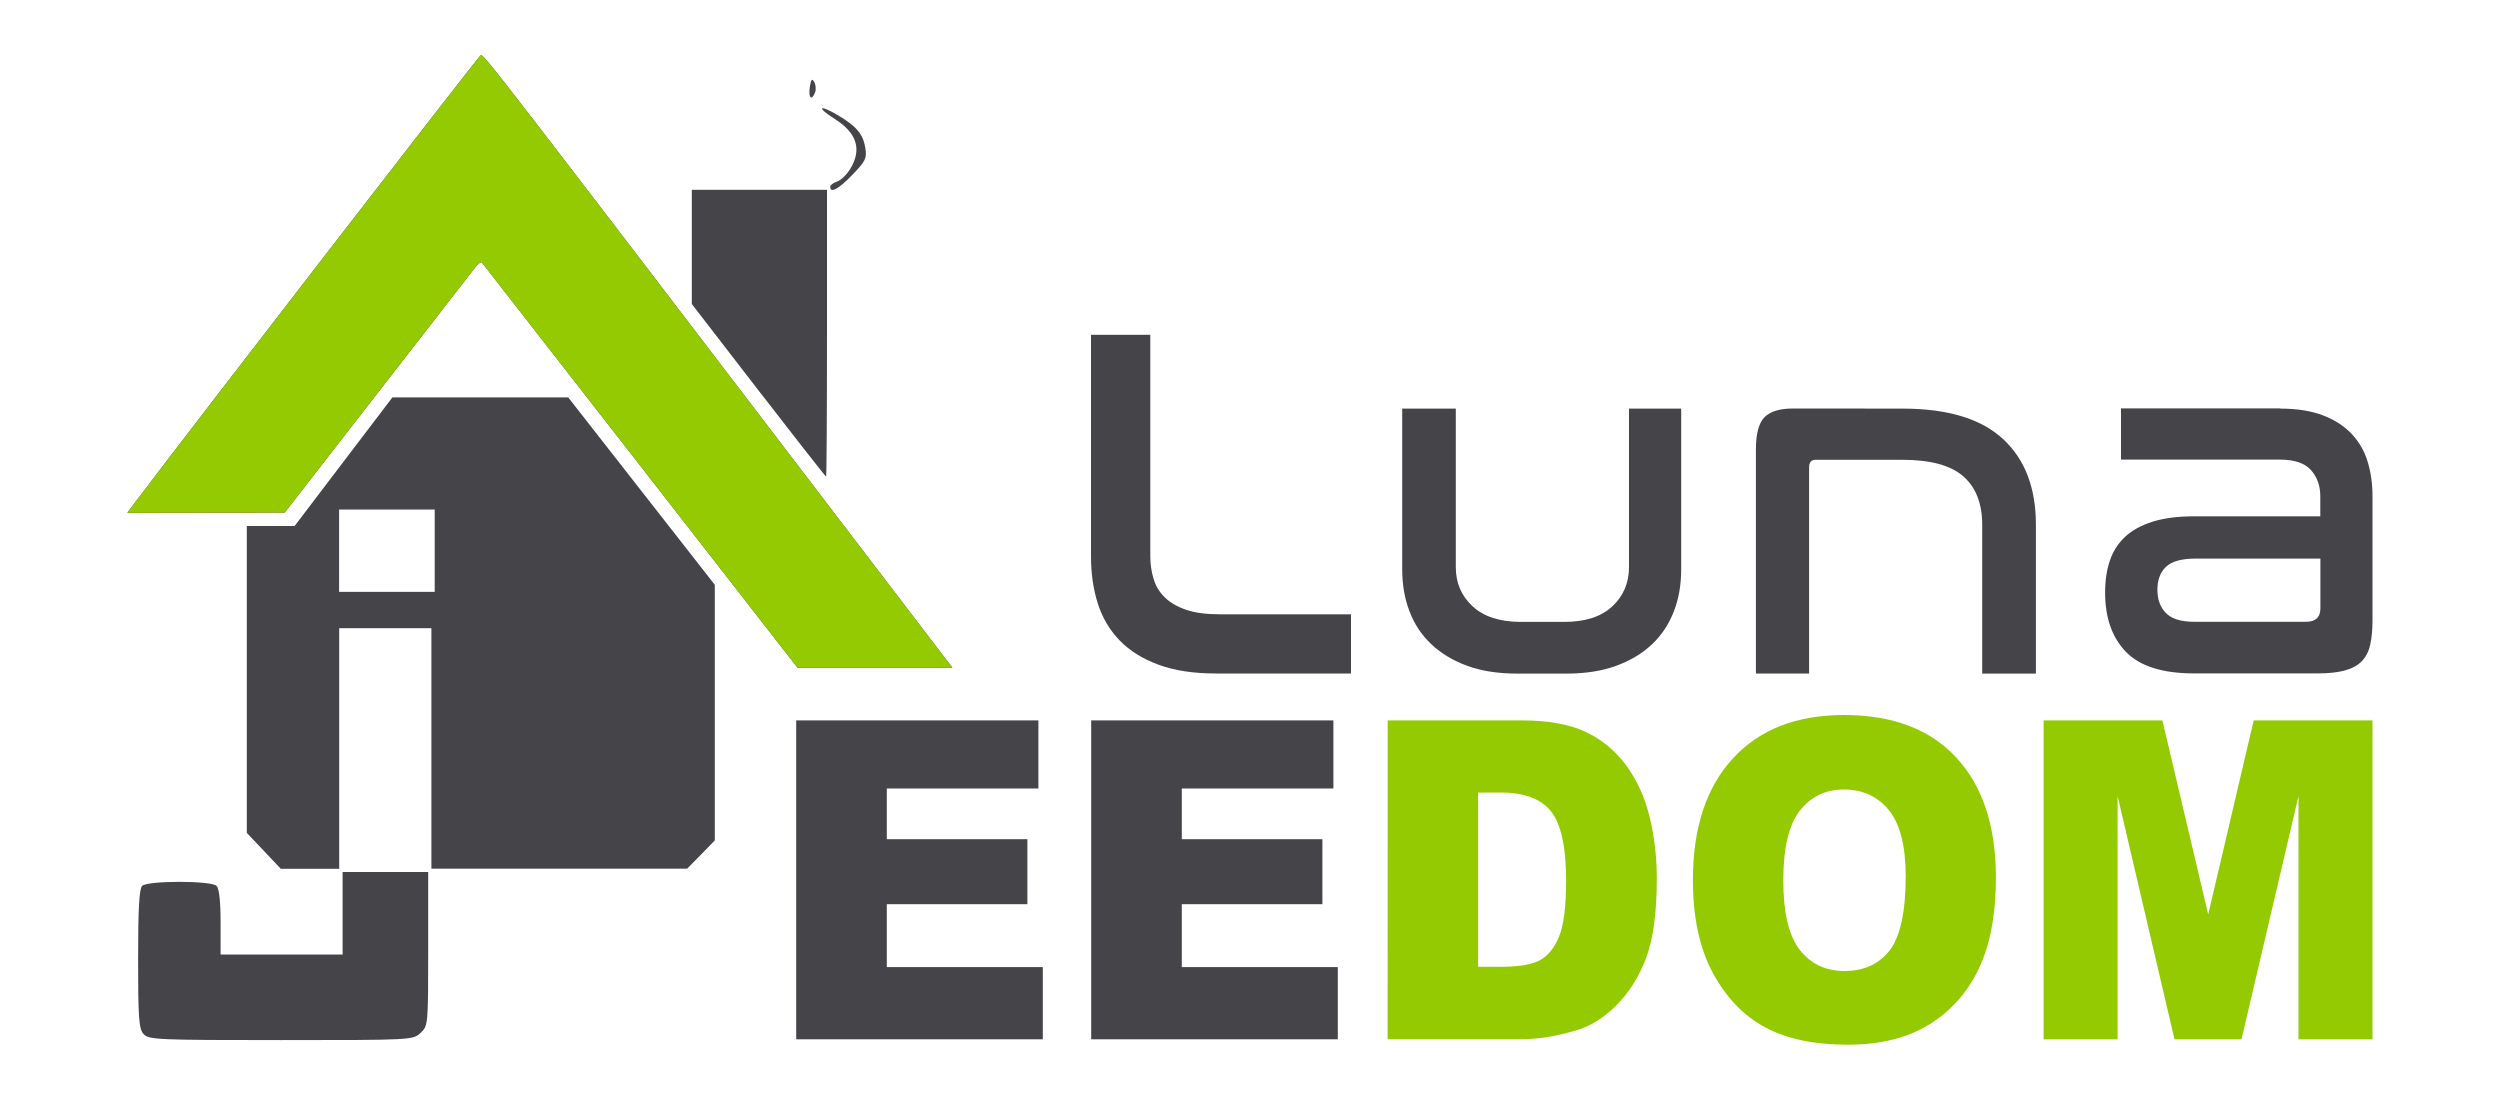
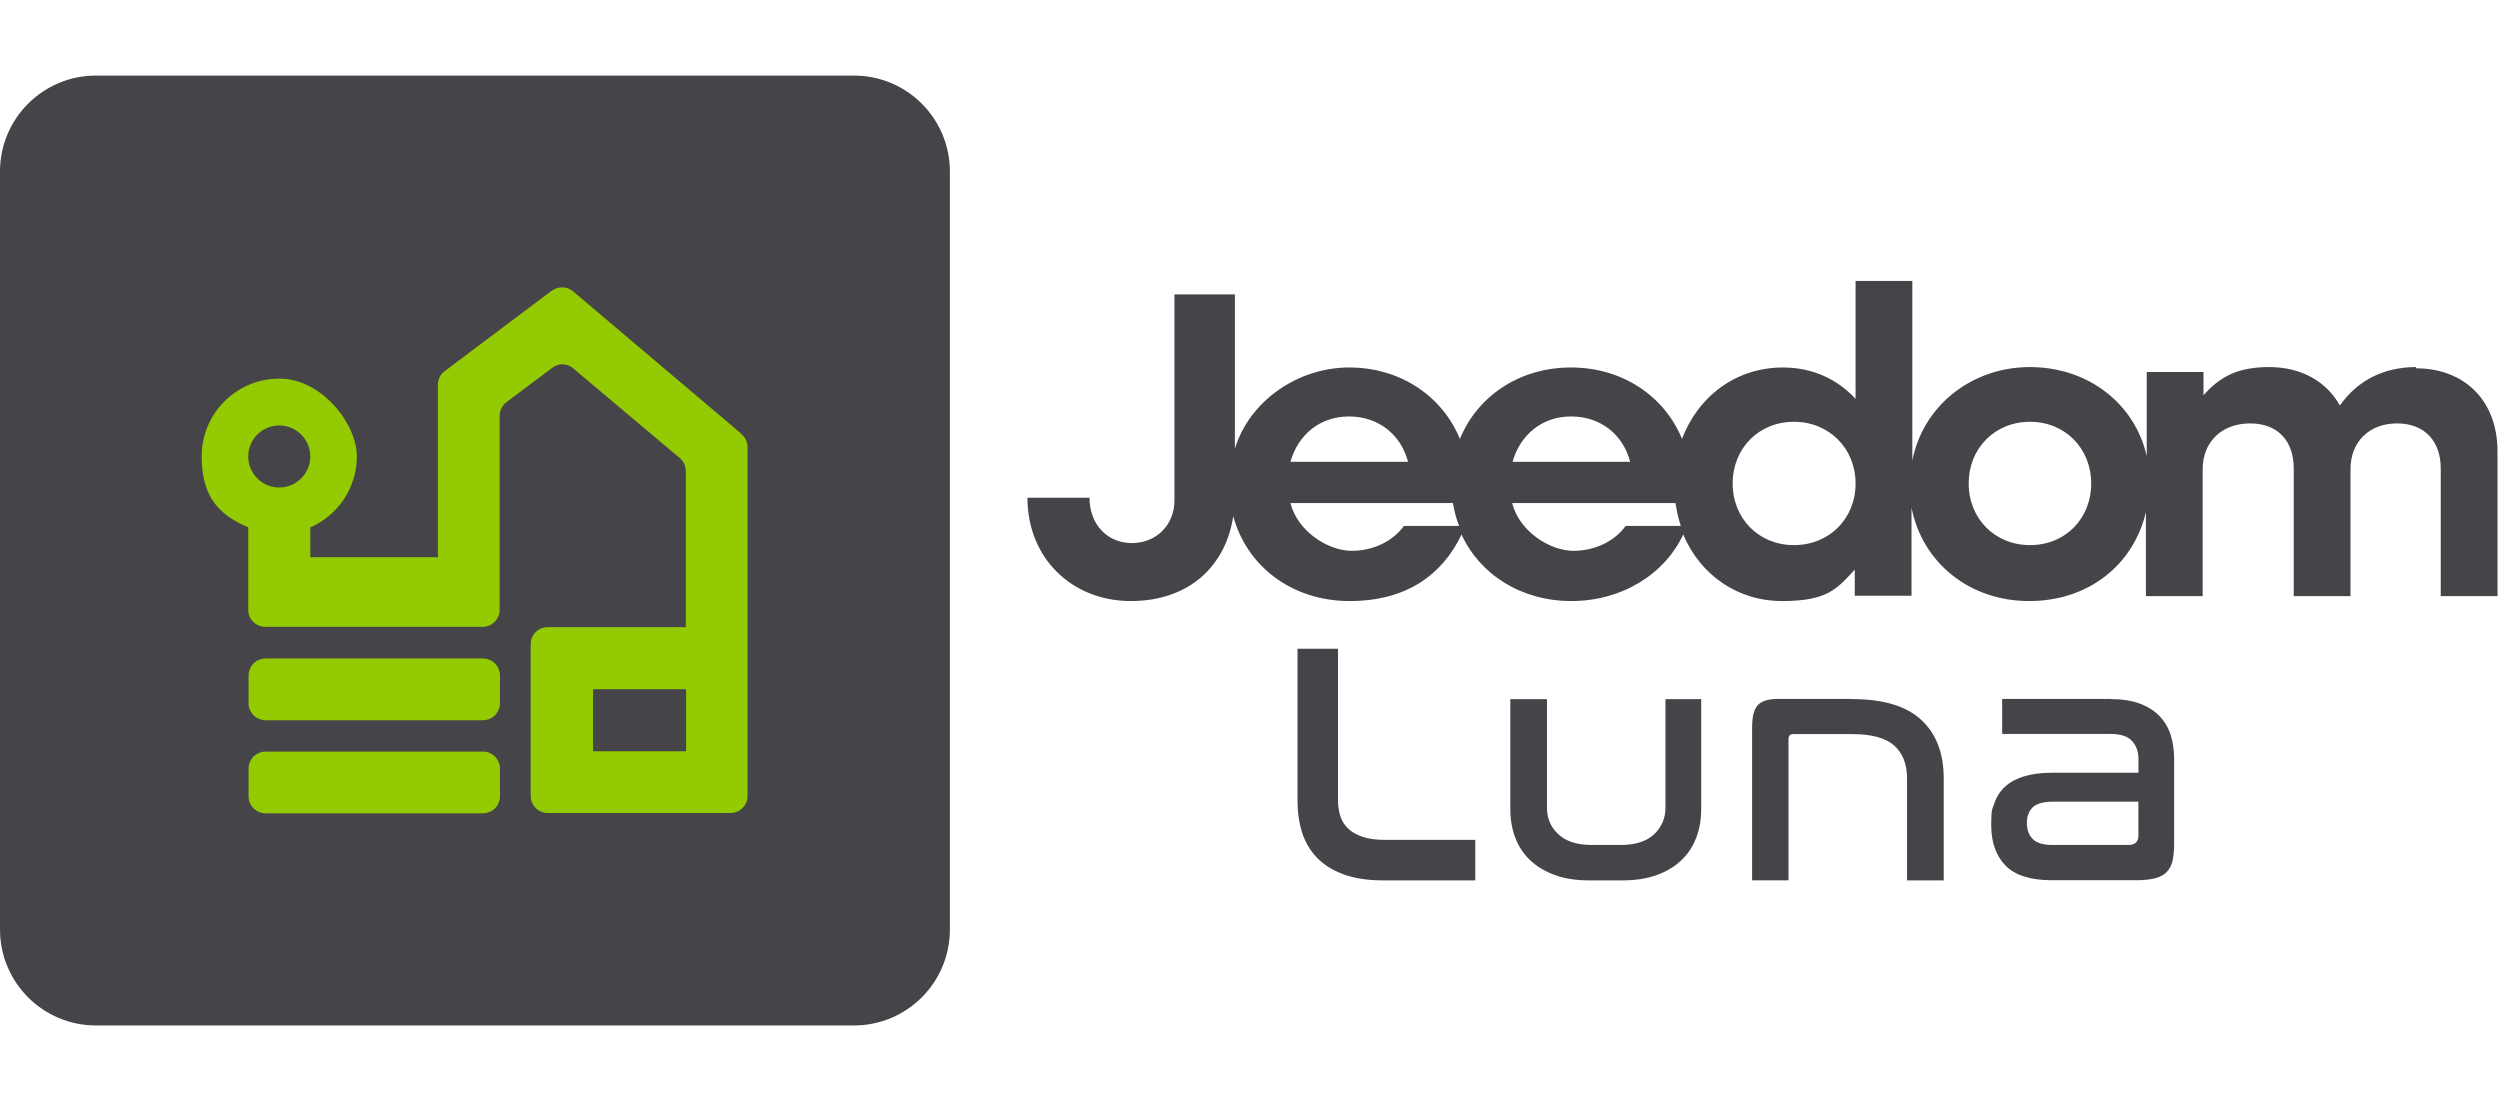
- <svg xmlns="http://www.w3.org/2000/svg" version="1.1" id="Jeedom_x5F_Luna_x5F_logo_x5F_COLOR" x="0px" y="0px" viewBox="0 0 2500 1100" style="enable-background:new 0 0 2500 1100;" xml:space="preserve">
-   <style type="text/css">
- 	.st0{enable-background:new    ;}
- 	.st1{fill:#94CA02;}
- 	.st2{fill:#454449;}
- </style>
-   <g>
-     <g id="JEEDOM_1_" class="st0">
-       <path class="st1" d="M2043.6,720.4h118.8l45.8,194l45.5-194h118.8v318.9h-74V796.1l-57,243.2h-67l-56.9-243.2v243.2h-74    L2043.6,720.4L2043.6,720.4z" />
-       <path class="st1" d="M1692.9,880.1c0-52.1,13.3-92.6,39.9-121.6s63.6-43.5,111.1-43.5c48.7,0,86.2,14.2,112.5,42.7    s39.5,68.4,39.5,119.7c0,37.3-5.8,67.8-17.3,91.7s-28.1,42.4-49.9,55.7c-21.7,13.3-48.8,19.9-81.3,19.9c-33,0-60.3-5.7-81.9-17.2    s-39.1-29.6-52.6-54.4C1699.6,948.4,1692.9,917.3,1692.9,880.1z M1783.3,880.5c0,32.2,5.5,55.3,16.5,69.4    c11,14.1,25.9,21.1,44.8,21.1c19.4,0,34.4-6.9,45.1-20.7c10.6-13.8,16-38.5,16-74.2c0-30-5.6-52-16.7-65.8s-26.2-20.8-45.2-20.8    c-18.2,0-32.8,7-43.9,21.1C1788.8,824.7,1783.3,848,1783.3,880.5z" />
-       <path class="st1" d="M1387.7,720.4H1522c26.5,0,47.8,3.9,64.1,11.7c16.3,7.8,29.8,19.1,40.4,33.7c10.6,14.6,18.4,31.7,23.1,51.1    c4.8,19.4,7.2,40,7.2,61.8c0,34.1-3.6,60.5-10.7,79.3s-17,34.5-29.6,47.2s-26.2,21.1-40.7,25.3c-19.8,5.8-37.8,8.7-53.9,8.7    h-134.3L1387.7,720.4L1387.7,720.4z M1478.1,792.6v174.2h22.1c18.9,0,32.3-2.3,40.3-6.9c8-4.6,14.2-12.5,18.8-23.9    c4.5-11.4,6.8-29.8,6.8-55.4c0-33.8-5.1-56.9-15.2-69.4s-26.9-18.7-50.3-18.7L1478.1,792.6L1478.1,792.6z" />
-       <path class="st2" d="M1091.2,720.4h242.2v68.1h-151.6v50.7h140.6v65h-140.6v62.9h156v72.2h-246.6V720.4z" />
-       <path class="st2" d="M796.2,720.4h242.2v68.1H886.8v50.7h140.6v65H886.8v62.9h156v72.2H796.2V720.4z" />
-       <path id="maison_00000109719365788512422340000010349532374120496796_" class="st2" d="M143.6,1034.1c-4.7-5.2-5.5-15.5-5.5-75.1    c0-49.4,1.1-70.2,4-73.1c5.4-5.4,69.1-5.4,74.5,0c2.5,2.5,4,15.5,4,36.3v32.3h61h61v-41.2V872h42.8h42.8v76.9    c0,76.1-0.1,76.9-7.6,84c-7.6,7.1-8.6,7.2-139.6,7.2C157.3,1040.1,148.7,1039.7,143.6,1034.1L143.6,1034.1z M263.8,850.8l-17-17.9    V679.4V526h23.9h23.9l48.9-64.3l48.9-64.3h87.9h87.9l73.3,93.7l73.3,93.7v127.8v127.8L701,854.6l-13.9,14.1H559.3H431.4V748.5    V628.2h-46.1h-46.1v120.3v120.3H310h-29.2L263.8,850.8L263.8,850.8z M434.7,550.7v-41.2h-47.8h-47.8v41.2v41.2h47.8h47.8V550.7z     M640.4,465.9c-86.4-111-157.8-202.6-158.6-203.5c-0.8-0.9-3.9,1.6-7,5.5c-3,3.9-47.1,60.5-97.8,125.9l-92.3,118.8l-78.7,0.1    l-78.7,0.1l9.3-12.4c55.9-74.1,342.1-444.3,344-445c3.3-1.3,0.7-4.6,429.6,557.1l42.2,55.2H875h-77.5L640.4,465.9z M758.4,390.3    L691.8,304v-57.1v-57.1h67.6H827v143.4c0,78.8-0.4,143.4-0.9,143.4C825.5,476.6,795.1,437.7,758.4,390.3z M830.2,186.8    c0-1.7,3.1-4,6.8-5.2s9.7-6.9,13.2-12.6c11.9-19.5,6.8-36-15.4-50c-18.5-11.7-16.2-15.1,2.7-4c18.8,11,25.6,19,27.8,32.9    c1.7,10.3,0.3,13.2-12.8,26.8C838.7,189,830.2,193.7,830.2,186.8L830.2,186.8z M809.8,87.2c1.2-7.9,2.2-9.2,4.4-5.2    c1.6,2.8,2,7.5,0.9,10.3C811.6,101.3,808.2,98,809.8,87.2L809.8,87.2z M640.4,465.9c-86.4-111-157.8-202.6-158.6-203.5    c-0.8-0.9-3.9,1.6-7,5.5c-3,3.9-47.1,60.5-97.8,125.9l-92.3,118.8l-78.7,0.1l-78.7,0.1l9.3-12.4c55.9-74.1,342.1-444.3,344-445    c3.3-1.3,0.7-4.6,429.6,557.1l42.2,55.2H875h-77.5L640.4,465.9z" />
-       <path id="maison_1_" class="st1" d="M640.4,465.9c-86.4-111-157.8-202.6-158.6-203.5c-0.8-0.9-3.9,1.6-7,5.5    c-3,3.9-47.1,60.5-97.8,125.9l-92.3,118.8l-78.7,0.1l-78.7,0.1l9.3-12.4c55.9-74.1,342.1-444.3,344-445    c3.3-1.3,0.7-4.6,429.6,557.1l42.2,55.2H875h-77.5L640.4,465.9z M640.4,465.9c-86.4-111-157.8-202.6-158.6-203.5    c-0.8-0.9-3.9,1.6-7,5.5c-3,3.9-47.1,60.5-97.8,125.9l-92.3,118.8l-78.7,0.1l-78.7,0.1l9.3-12.4c55.9-74.1,342.1-444.3,344-445    c3.3-1.3,0.7-4.6,429.6,557.1l42.2,55.2H875h-77.5L640.4,465.9z" />
+ <svg xmlns="http://www.w3.org/2000/svg" id="logo-jeedom-grand-nom-couleur" version="1.1" width="681.4" height="300.2" viewBox="0 0 681.4 300.2">
+   <defs>
+     <style>
+       .st0 {
+         fill: #94ca02;
+       }
+ 
+       .st1 {
+         fill: #454449;
+       }
+     </style>
+   </defs>
+   <path id="Jeedom-wordmark" class="st1" transform="translate(-76.9,-170.3) scale(1.113)" d="M660.8,242.9c-8,0-14.4,3.3-18.7,9.4-3.3-5.9-9.5-9.4-17.3-9.4s-12.1,2.4-16.1,6.9v-5.7h-13.9v20.6c-2.9-12.8-14.3-21.8-28.6-21.8s-26.2,9.5-28.8,22.9v-44h-13.9v28.9c-4.4-4.8-10.5-7.7-17.8-7.7-11.5,0-20.8,7.1-24.7,17.5-4.3-10.5-14.6-17.5-27.2-17.5s-22.9,7-27.2,17.5c-4.3-10.5-14.6-17.5-27.1-17.5s-24.4,8.1-28,19.9v-37.8h-14.8v50.5c0,5.9-4.4,10.4-10.4,10.4s-10.4-4.5-10.4-11.1h-15.2c0,14.8,10.9,25.3,25.3,25.3s23.3-8.7,25.1-20.8c3.3,12.3,14.4,20.8,28.5,20.8s22.8-6.6,27.4-16.3c4.5,9.8,14.6,16.3,26.9,16.3s22.8-6.5,27.4-16.3c4.1,9.8,13.2,16.3,24.2,16.3s13.4-2.9,17.8-7.7v6.4h13.9v-21.6c2.6,13.4,14.1,22.9,28.8,22.9s25.6-9,28.6-21.8v20.6h13.9v-31.1c0-6.7,4.7-11.2,11.6-11.2s10.7,4.4,10.7,11v31.3h13.9v-31.1c0-6.7,4.6-11.2,11.4-11.2s10.7,4.4,10.7,11v31.3h13.9v-35.5c0-12.3-8-20.3-20-20.3h0ZM399.5,255c7.2,0,12.7,4.5,14.4,11.1h-28.8c1.9-6.7,7.3-11.1,14.3-11.1ZM412.9,281.8c-2.5,3.5-7.2,6.1-12.8,6.1s-13.2-4.6-15-11.7h39.8c.3,1.9.8,3.8,1.5,5.6h-13.5ZM453.9,255c7.2,0,12.7,4.5,14.4,11.1h-28.8c1.9-6.7,7.3-11.1,14.3-11.1ZM467.2,281.8c-2.5,3.5-7.2,6.1-12.8,6.1s-13.2-4.6-15-11.7h40c.3,1.9.7,3.8,1.3,5.6h-13.6ZM508.4,286.5c-8.6,0-15-6.5-15-15.1s6.4-15.1,15-15.1,15.1,6.5,15.1,15.1-6.4,15.1-15.1,15.1ZM566.2,286.5c-8.6,0-15-6.5-15-15.1s6.4-15.1,15-15.1,15,6.5,15,15.1-6.3,15.1-15,15.1Z" />
+   <g id="jeedom-logomark" transform="translate(0,20.6) scale(0.863)">
+     <rect class="st1" width="300" height="300" rx="30.3" ry="30.3" />
+     <path id="Jeedom-logomark" class="st0" d="M234,113l-53.3-45.1c-1.9-1.4-4.5-1.3-6.4,0l-33.8,25.4c-1.4,1-2.2,2.6-2.2,4.4v54.4h-40.3v-9.4c8.7-3.8,14.7-12.4,14.7-22.5s-11-24.5-24.5-24.5-24.5,11-24.5,24.5,6,18.7,14.7,22.5v26c0,3,2.4,5.4,5.4,5.4h68.6c3,0,5.4-2.4,5.4-5.4v-61.2c0-1.7.8-3.3,2.2-4.4l14.4-10.8c1.8-1.4,4.3-1.5,6.2-.2l33.5,28.2c1.5,1,2.5,2.7,2.5,4.6v49.3h-43.6c-3,0-5.4,2.4-5.4,5.4v47.9c0,3,2.4,5.4,5.4,5.4h57.7c3,0,5.4-2.4,5.4-5.4v-110.1c0-1.8-.8-3.4-2.3-4.4h0ZM88.2,110.5c5.4,0,9.8,4.4,9.8,9.8s-4.4,9.8-9.8,9.8-9.8-4.4-9.8-9.8,4.4-9.8,9.8-9.8ZM216.7,213.4h-29.4v-19.6h29.4v19.6h0ZM157.9,189.5v8.7c0,3-2.4,5.4-5.4,5.4h-68.6c-3,0-5.4-2.4-5.4-5.4v-8.7c0-3,2.4-5.4,5.4-5.4h68.6c3,0,5.4,2.4,5.4,5.4ZM157.9,218.9v8.7c0,3-2.4,5.4-5.4,5.4h-68.6c-3,0-5.4-2.4-5.4-5.4v-8.7c0-3,2.4-5.4,5.4-5.4h68.6c3,0,5.4,2.4,5.4,5.4Z" />
+   </g>
+   <g id="Luna-wordmark" transform="translate(139.2,118.5) scale(0.2029)">
+     <g id="Luna">
+       <path class="st1" d="M1111.3,287.3v203.4c0,7.4,1,14.3,3,21,2,6.6,5.4,12.3,10.4,17.1,4.9,4.8,11.5,8.5,19.6,11.3,8.2,2.8,18.4,4.1,30.7,4.1h120.7v54.4h-124.1c-20.6,0-38.2-2.7-52.8-8.1-14.6-5.3-26.6-12.9-35.7-22.3-9.2-9.6-15.9-20.9-20-33.9s-6.2-27.5-6.2-43.1v-203.8h54.5Z" />
+       <path class="st1" d="M1392,355.1v145.7c0,14.4,5.1,26.5,15.4,35.9,10.3,9.6,25.1,14.3,44.5,14.3h39.7c19.4,0,34.1-4.8,44.3-14.3,10.1-9.6,15.3-21.5,15.3-35.9v-145.7h48v147.6c0,14.2-2.2,27-6.7,38.7-4.5,11.7-11.1,21.8-20,30.2-8.9,8.5-19.9,15.1-33,19.8-13,4.8-28.4,7.2-45.9,7.2h-45.2c-17.6,0-32.8-2.4-45.9-7.2-13-4.8-24.1-11.4-33-19.8-8.9-8.5-15.6-18.5-20-30.2-4.5-11.7-6.7-24.6-6.7-38.7v-147.6h49.3Z" />
+       <path class="st1" d="M1802.4,355.1c41.5,0,72.3,9.3,92.4,27.9,20.1,18.6,30.2,44.8,30.2,78.7v136.9h-49.3v-136.9c0-19.4-5.8-34.1-17.3-44.3-11.5-10.1-30.2-15.3-56.1-15.3h-79.8c-4,0-6,2.3-6,6.9v189.5h-48.9v-205.7c0-14.4,2.6-24.4,7.8-29.8,5.2-5.3,14-8.1,26.3-8.1h100.5Z" />
+       <path class="st1" d="M2149.6,355.1c15.1,0,27.9,2,38.7,6,10.8,4,19.6,9.6,26.6,16.8,6.9,7.3,11.9,15.7,15,25.5,3,9.8,4.6,20.5,4.6,31.8v114.3c0,8.9-.7,16.4-2.1,22.6-1.4,6.2-4,11.1-7.6,15s-8.8,6.7-15.4,8.5c-6.6,1.8-15,2.8-25.1,2.8h-113.9c-28.9,0-49.7-6.6-62.5-19.8-12.8-13.2-19.1-31.3-19.1-54.4s1.5-20.9,4.4-29.5c2.9-8.6,7.6-15.9,14.1-21.9,6.4-6,14.9-10.6,25.4-13.9,10.5-3.2,23.2-4.9,38.2-4.9h115.7v-18.5c0-9.6-2.8-17.6-8.5-24s-15.3-9.6-28.9-9.6h-145.7v-47h146.3v.2ZM2173.1,551c8.9,0,13.4-4.1,13.4-12.4v-45.7h-114.8c-12.9,0-22,2.6-27.2,7.6-5.2,5.1-7.8,12-7.8,21s2.6,16.1,7.8,21.4c5.2,5.4,14,8.1,26.3,8.1h102.3Z" />
    </g>
  </g>
-   <g id="Luna_00000033369653513110853180000013884659052851948972_">
-     <path class="st2" d="M1150.3,334.8v221.3c0,8,1.1,15.6,3.3,22.8c2.2,7.2,5.9,13.4,11.3,18.6c5.3,5.2,12.5,9.3,21.3,12.3   c8.9,3,20,4.5,33.4,4.5H1351v59.2h-135c-22.4,0-41.6-2.9-57.5-8.8c-15.9-5.8-28.9-14-38.9-24.3c-10-10.4-17.3-22.7-21.8-36.9   s-6.8-29.9-6.8-46.9V334.8H1150.3z" />
-     <path class="st2" d="M1455.8,408.6v158.6c0,15.7,5.6,28.8,16.8,39.1c11.2,10.4,27.3,15.6,48.4,15.6h43.2c21.1,0,37.1-5.2,48.2-15.6   c11-10.4,16.6-23.4,16.6-39.1V408.6h52.2v160.6c0,15.4-2.4,29.4-7.3,42.1c-4.9,12.7-12.1,23.7-21.8,32.9   c-9.7,9.2-21.7,16.4-35.9,21.6c-14.2,5.2-30.9,7.8-49.9,7.8h-49.2c-19.1,0-35.7-2.6-49.9-7.8c-14.2-5.2-26.2-12.4-35.9-21.6   c-9.7-9.2-17-20.1-21.8-32.9c-4.9-12.7-7.3-26.8-7.3-42.1V408.6H1455.8z" />
-     <path class="st2" d="M1902.4,408.6c45.2,0,78.7,10.1,100.6,30.4c21.9,20.2,32.9,48.8,32.9,85.6v149h-53.7v-149   c0-21.1-6.3-37.1-18.8-48.2c-12.5-11-32.9-16.6-61-16.6h-86.8c-4.4,0-6.5,2.5-6.5,7.5v206.2h-53.2V449.7c0-15.7,2.8-26.5,8.5-32.4   c5.7-5.8,15.2-8.8,28.6-8.8L1902.4,408.6L1902.4,408.6z" />
-     <path class="st2" d="M2280.2,408.6c16.4,0,30.4,2.2,42.1,6.5c11.7,4.4,21.3,10.5,28.9,18.3c7.5,7.9,13,17.1,16.3,27.8   c3.3,10.7,5,22.3,5,34.6v124.4c0,9.7-0.8,17.9-2.3,24.6c-1.5,6.7-4.3,12.1-8.3,16.3s-9.6,7.3-16.8,9.3s-16.3,3-27.3,3h-123.9   c-31.4,0-54.1-7.2-68-21.6c-13.9-14.4-20.8-34.1-20.8-59.2c0-12,1.6-22.7,4.8-32.1c3.2-9.4,8.3-17.3,15.3-23.8s16.2-11.5,27.6-15.1   c11.4-3.5,25.3-5.3,41.6-5.3h125.9v-20.1c0-10.4-3.1-19.1-9.3-26.1s-16.6-10.5-31.4-10.5H2121v-51.2h159.2V408.6z M2305.8,621.8   c9.7,0,14.6-4.5,14.6-13.5v-49.7h-124.9c-14,0-23.9,2.8-29.6,8.3c-5.7,5.5-8.5,13.1-8.5,22.8s2.8,17.5,8.5,23.3   c5.7,5.9,15.2,8.8,28.6,8.8L2305.8,621.8L2305.8,621.8z" />
-   </g>
</svg>
